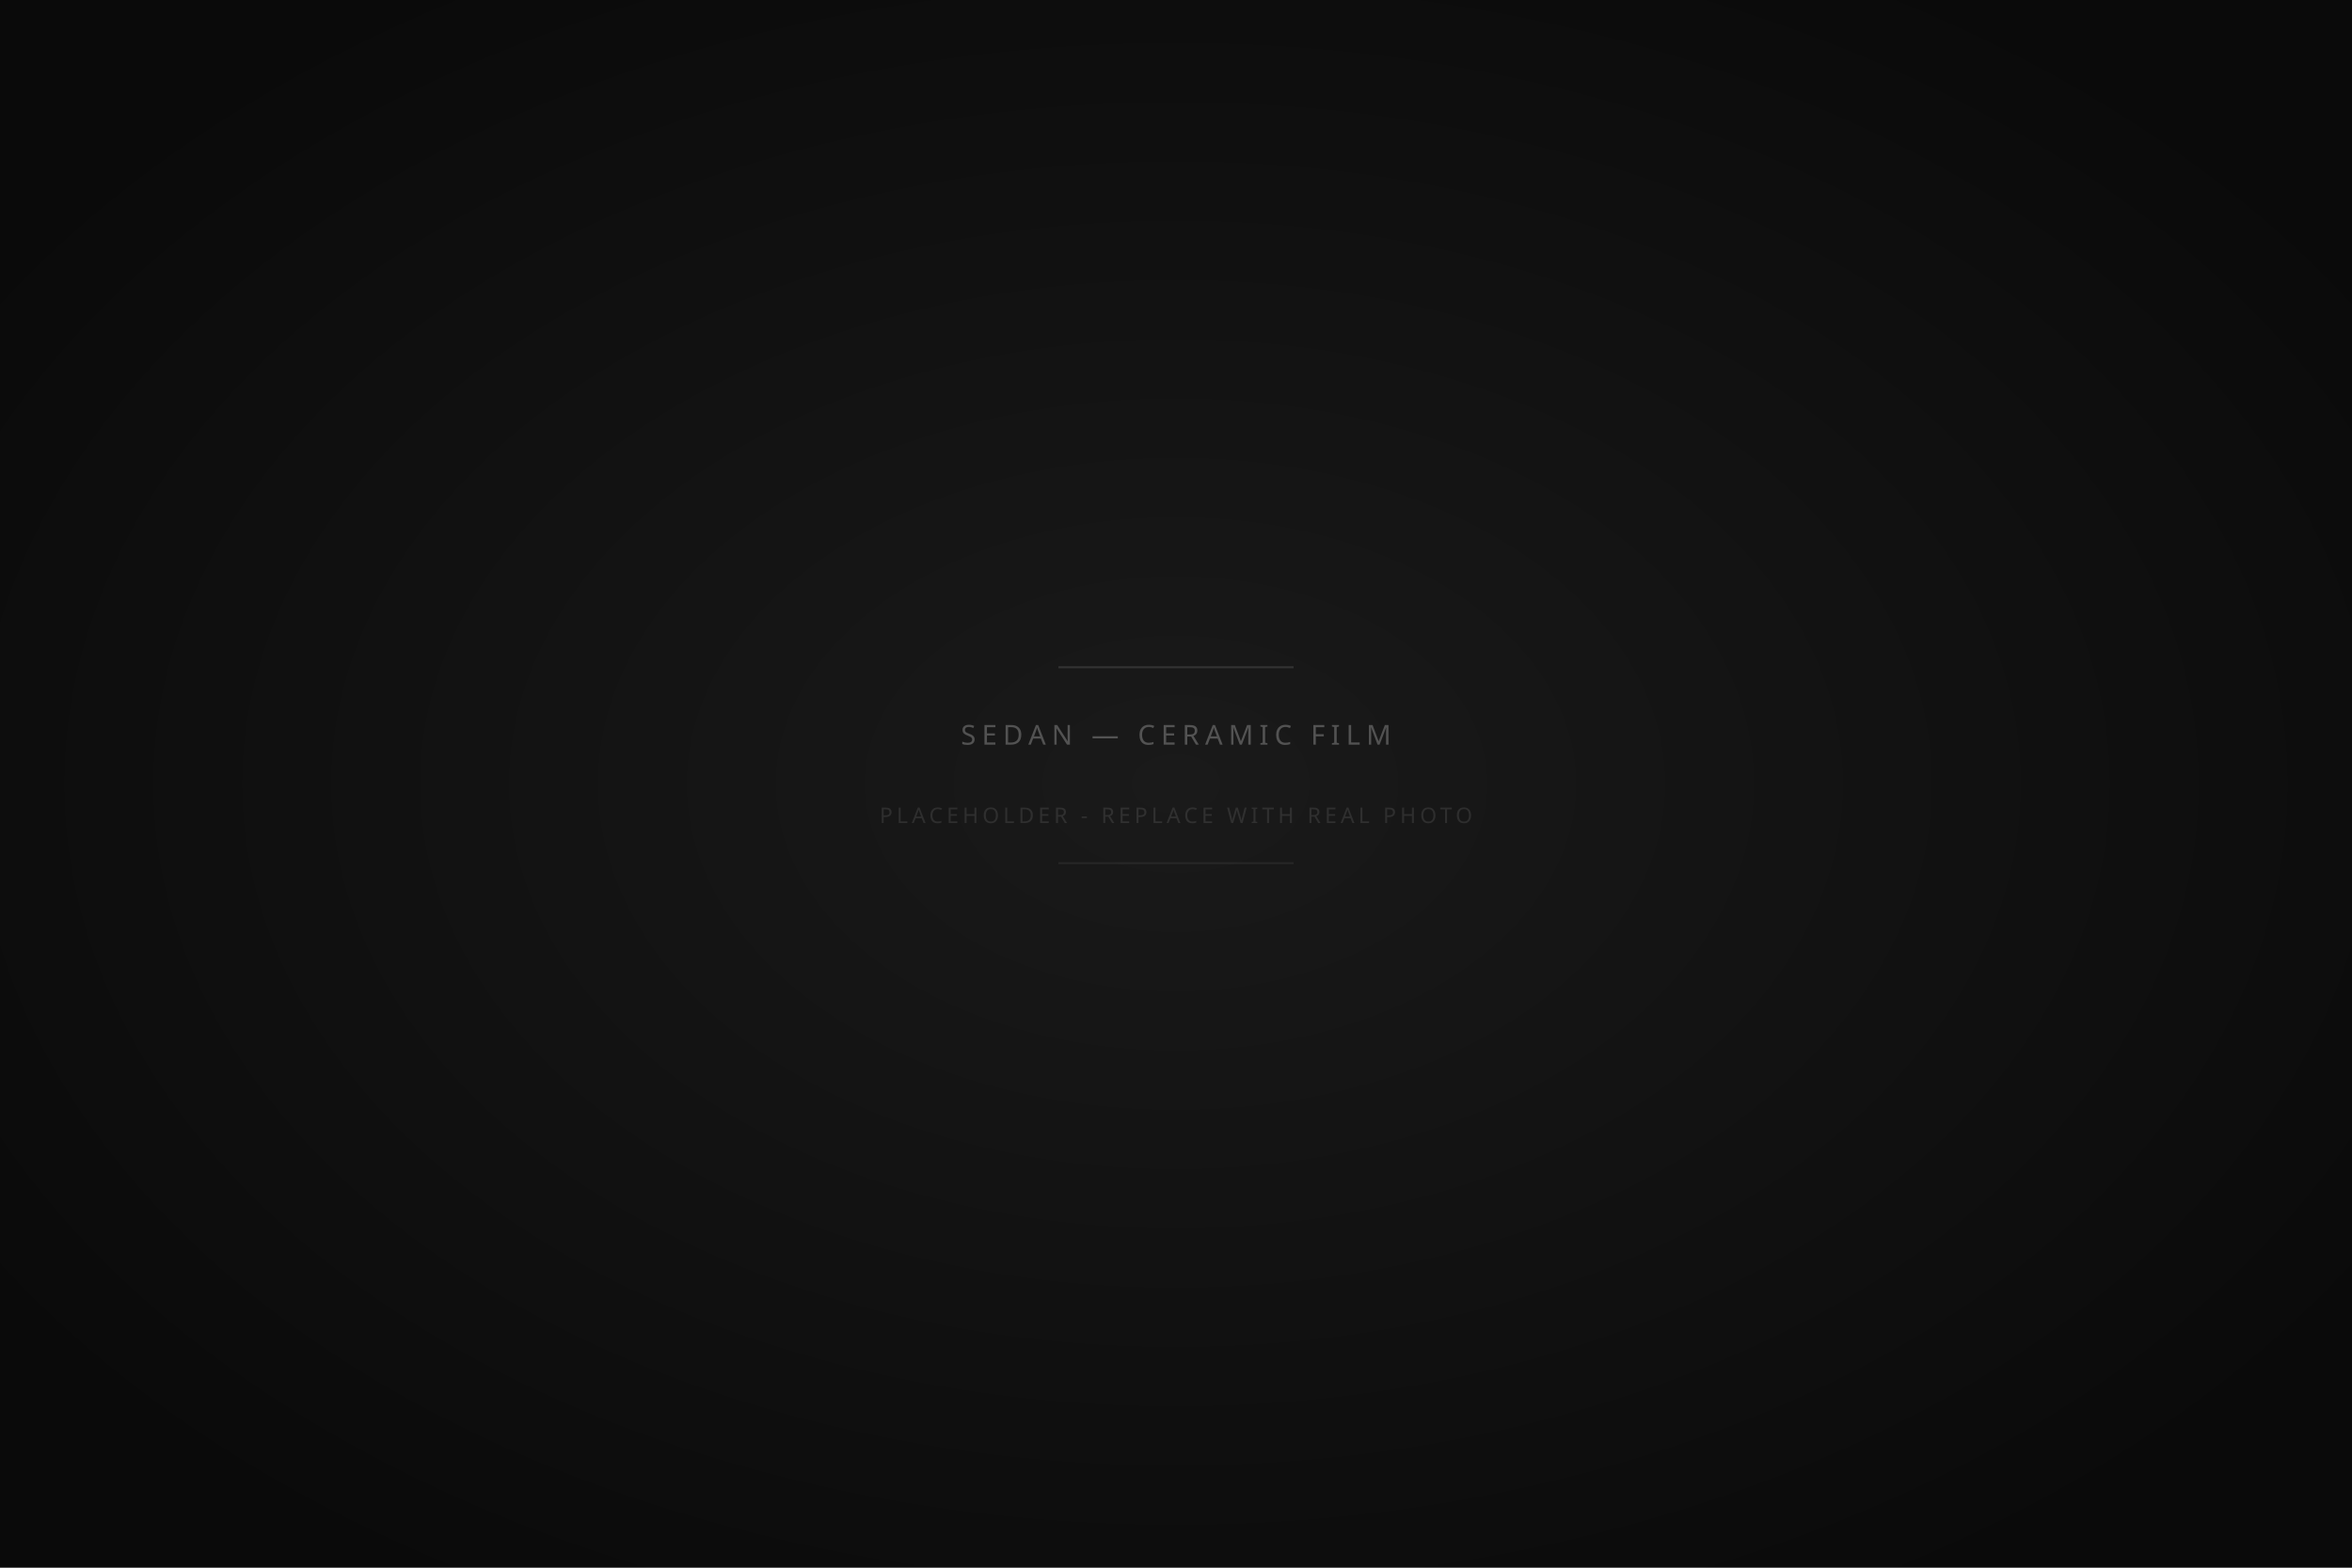
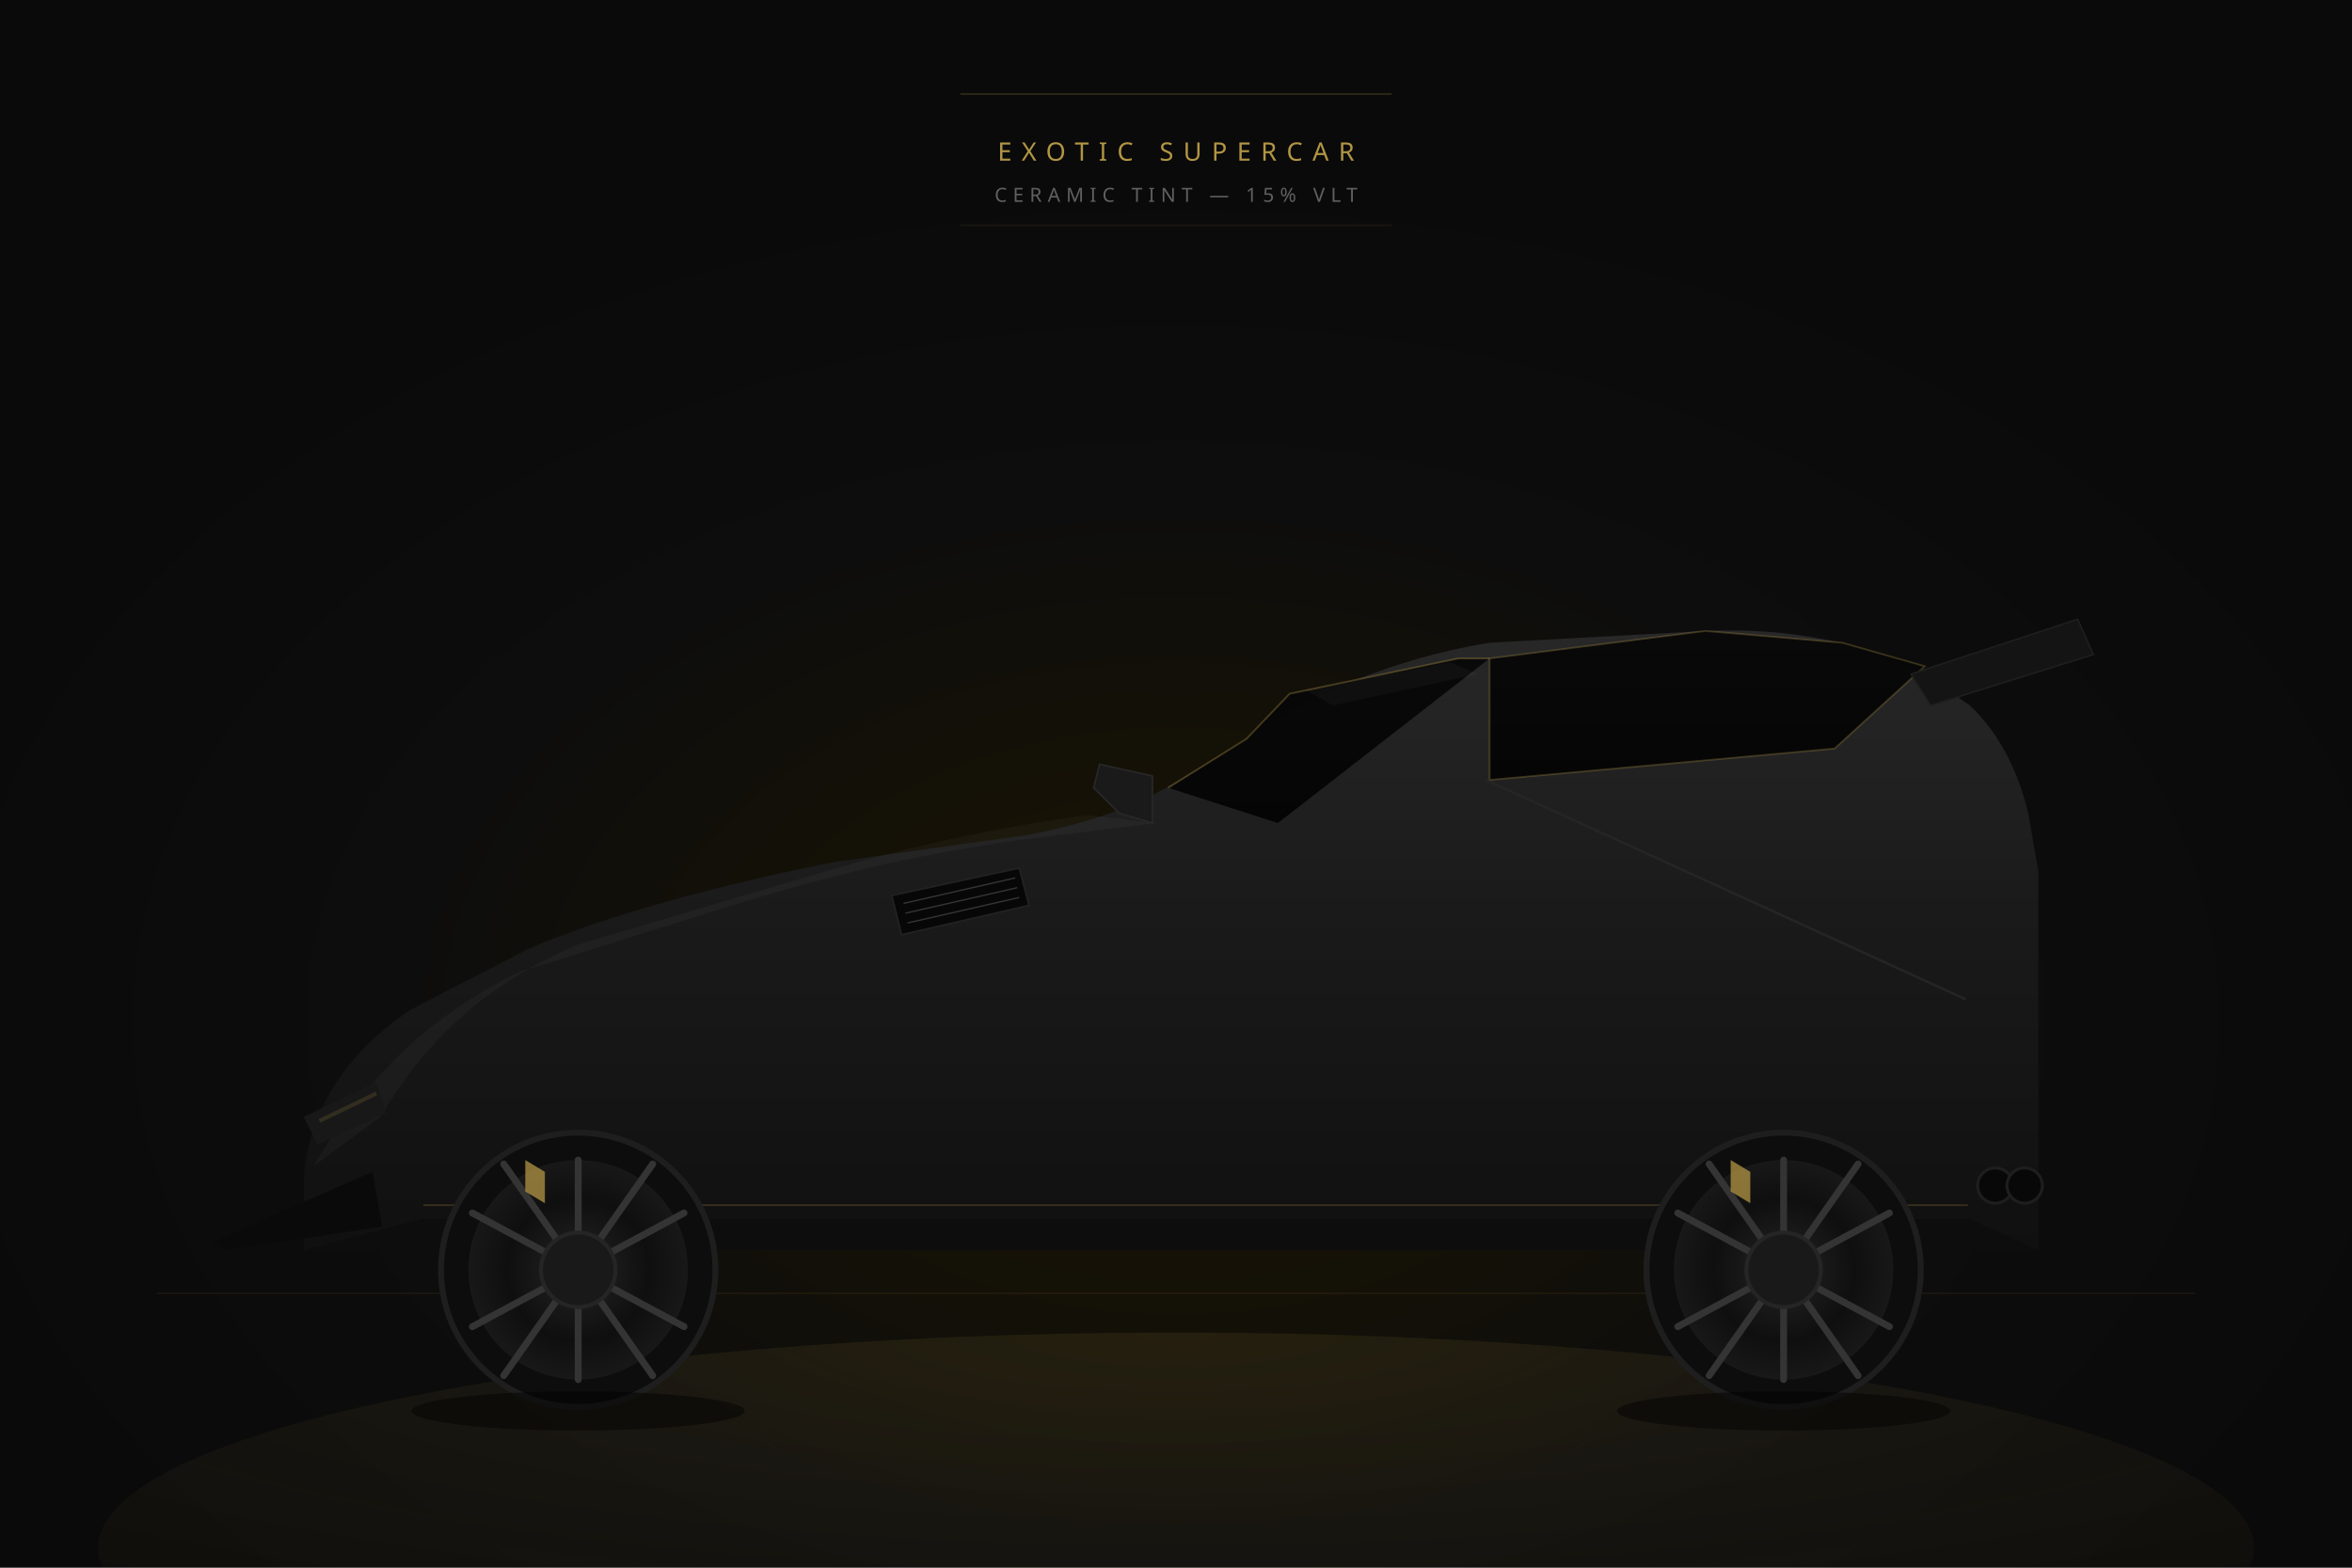
<svg xmlns="http://www.w3.org/2000/svg" width="1200" height="800" viewBox="0 0 1200 800">
  <defs>
-     <radialGradient id="g01" cx="50%" cy="50%" r="60%">
-       <stop offset="0%" stop-color="#1A1A1A" />
+     <radialGradient id="bg" cx="50%" cy="65%" r="55%">
+       <stop offset="0%" stop-color="#1C1500" />
+       <stop offset="60%" stop-color="#0D0D0D" />
      <stop offset="100%" stop-color="#0A0A0A" />
    </radialGradient>
+     <linearGradient id="body" x1="0" y1="0" x2="0" y2="1">
+       <stop offset="0%" stop-color="#282828" />
+       <stop offset="45%" stop-color="#1A1A1A" />
+       <stop offset="100%" stop-color="#101010" />
+     </linearGradient>
+     <linearGradient id="glass" x1="0" y1="0" x2="0" y2="1">
+       <stop offset="0%" stop-color="#080808" />
+       <stop offset="100%" stop-color="#040404" />
+     </linearGradient>
+     <radialGradient id="whl" cx="50%" cy="50%" r="50%">
+       <stop offset="0%" stop-color="#252525" />
+       <stop offset="65%" stop-color="#0F0F0F" />
+       <stop offset="100%" stop-color="#181818" />
+     </radialGradient>
+     <radialGradient id="glow" cx="50%" cy="0%" r="100%">
+       <stop offset="0%" stop-color="#C9A84C" stop-opacity="0.1" />
+       <stop offset="100%" stop-color="#C9A84C" stop-opacity="0" />
+     </radialGradient>
  </defs>
-   <rect width="1200" height="800" fill="url(#g01)" />
-   <rect x="540" y="340" width="120" height="1" fill="rgba(255,255,255,0.12)" />
-   <text x="600" y="380" font-family="system-ui,sans-serif" font-size="14" fill="rgba(255,255,255,0.25)" text-anchor="middle" letter-spacing="3">SEDAN — CERAMIC FILM</text>
-   <text x="600" y="420" font-family="system-ui,sans-serif" font-size="11" fill="rgba(255,255,255,0.1)" text-anchor="middle" letter-spacing="2">PLACEHOLDER - REPLACE WITH REAL PHOTO</text>
-   <rect x="540" y="440" width="120" height="1" fill="rgba(255,255,255,0.06)" />
+   <rect width="1200" height="800" fill="url(#bg)" />
+   <ellipse cx="600" cy="790" rx="550" ry="110" fill="url(#glow)" />
+   <line x1="80" y1="660" x2="1120" y2="660" stroke="#C9A84C" stroke-opacity="0.07" stroke-width="1" />
+   <path d="M 155,638 L 155,600 C 158,568 175,538 210,515 L 270,484 C 310,467 365,452 425,440 L 525,426 C 555,420 575,413 595,402 L 635,378 C 665,356 710,336 760,328 L 870,322 C 912,320 952,328 982,344 L 1005,360 C 1020,374 1030,394 1035,416 L 1040,445 L 1040,600 L 1040,638 Z" fill="url(#body)" />
+   <path d="M 160,595 C 188,548 220,518 265,496 L 380,460 C 420,448 465,436 525,428 L 590,420 L 555,416 C 495,424 450,436 410,448 L 295,482 C 248,502 218,530 194,570 Z" fill="white" fill-opacity="0.035" />
+   <path d="M 215,622 L 1005,622 L 1040,638 L 155,638 Z" fill="#0D0D0D" />
+   <line x1="216" y1="615" x2="1004" y2="615" stroke="#C9A84C" stroke-opacity="0.22" stroke-width="0.8" />
+   <path d="M 108,634 L 190,598 L 195,626 L 115,638 Z" fill="#0A0A0A" />
+   <path d="M 596,402 L 636,377 L 658,354 L 744,336 L 760,336 L 652,420 Z" fill="url(#glass)" opacity="0.97" />
+   <path d="M 760,336 L 870,322 L 940,328 L 982,340 L 936,382 L 760,398 Z" fill="url(#glass)" opacity="0.97" />
+   <path d="M 596,402 L 636,377 L 658,354 L 744,336 L 760,336" fill="none" stroke="#C9A84C" stroke-width="0.9" stroke-opacity="0.3" stroke-linejoin="round" />
+   <path d="M 760,336 L 870,322 L 940,328 L 982,340 L 936,382 L 760,398 Z" fill="none" stroke="#C9A84C" stroke-width="0.9" stroke-opacity="0.25" />
+   <path d="M 666,352 L 740,338 L 754,344 L 680,360 Z" fill="white" fill-opacity="0.03" />
+   <path d="M 571,415 L 558,402 L 561,390 L 588,396 L 588,420 Z" fill="#1A1A1A" stroke="#282828" stroke-width="0.8" />
+   <line x1="758" y1="398" x2="1003" y2="510" stroke="#252525" stroke-width="1.2" />
+   <path d="M 455,457 L 520,443 L 525,462 L 460,477 Z" fill="#070707" stroke="#222" stroke-width="0.8" />
+   <line x1="461" y1="461" x2="518" y2="448" stroke="#333" stroke-width="0.7" />
+   <line x1="462" y1="466" x2="519" y2="453" stroke="#333" stroke-width="0.7" />
+   <line x1="463" y1="471" x2="520" y2="458" stroke="#333" stroke-width="0.7" />
+   <path d="M 155,570 L 192,552 L 197,568 L 162,584 Z" fill="#181818" />
+   <line x1="163" y1="572" x2="192" y2="558" stroke="#C9A84C" stroke-opacity="0.15" stroke-width="2" />
+   <path d="M 975,344 L 1060,316 L 1068,334 L 985,360 Z" fill="#141414" stroke="#1E1E1E" stroke-width="0.8" />
+   <circle cx="1018" cy="605" r="9" fill="#080808" stroke="#1E1E1E" stroke-width="1.5" />
+   <circle cx="1033" cy="605" r="9" fill="#080808" stroke="#1E1E1E" stroke-width="1.5" />
+   <circle cx="295" cy="648" r="70" fill="#0D0D0D" stroke="#1E1E1E" stroke-width="3" />
+   <circle cx="295" cy="648" r="56" fill="url(#whl)" />
+   <line x1="295" y1="592" x2="295" y2="704" stroke="#343434" stroke-width="3.5" stroke-linecap="round" />
+   <line x1="241" y1="619" x2="349" y2="677" stroke="#343434" stroke-width="3.5" stroke-linecap="round" />
+   <line x1="241" y1="677" x2="349" y2="619" stroke="#343434" stroke-width="3.5" stroke-linecap="round" />
+   <line x1="257" y1="594" x2="333" y2="702" stroke="#343434" stroke-width="3.5" stroke-linecap="round" />
+   <line x1="333" y1="594" x2="257" y2="702" stroke="#343434" stroke-width="3.5" stroke-linecap="round" />
+   <circle cx="295" cy="648" r="19" fill="#191919" stroke="#252525" stroke-width="2" />
+   <path d="M 268,592 L 278,598 L 278,614 L 268,608 Z" fill="#C9A84C" fill-opacity="0.65" />
+   <circle cx="910" cy="648" r="70" fill="#0D0D0D" stroke="#1E1E1E" stroke-width="3" />
+   <circle cx="910" cy="648" r="56" fill="url(#whl)" />
+   <line x1="910" y1="592" x2="910" y2="704" stroke="#343434" stroke-width="3.5" stroke-linecap="round" />
+   <line x1="856" y1="619" x2="964" y2="677" stroke="#343434" stroke-width="3.5" stroke-linecap="round" />
+   <line x1="856" y1="677" x2="964" y2="619" stroke="#343434" stroke-width="3.5" stroke-linecap="round" />
+   <line x1="872" y1="594" x2="948" y2="702" stroke="#343434" stroke-width="3.5" stroke-linecap="round" />
+   <line x1="948" y1="594" x2="872" y2="702" stroke="#343434" stroke-width="3.5" stroke-linecap="round" />
+   <circle cx="910" cy="648" r="19" fill="#191919" stroke="#252525" stroke-width="2" />
+   <path d="M 883,592 L 893,598 L 893,614 L 883,608 Z" fill="#C9A84C" fill-opacity="0.65" />
+   <ellipse cx="295" cy="720" rx="85" ry="10" fill="black" fill-opacity="0.45" />
+   <ellipse cx="910" cy="720" rx="85" ry="10" fill="black" fill-opacity="0.45" />
+   <line x1="490" y1="48" x2="710" y2="48" stroke="#C9A84C" stroke-opacity="0.22" stroke-width="0.75" />
+   <text x="600" y="82" font-family="system-ui,sans-serif" font-size="13" fill="#C9A84C" text-anchor="middle" letter-spacing="5" opacity="0.88">EXOTIC SUPERCAR</text>
+   <text x="600" y="103" font-family="system-ui,sans-serif" font-size="10" fill="rgba(255,255,255,0.35)" text-anchor="middle" letter-spacing="3">CERAMIC TINT — 15% VLT</text>
+   <line x1="490" y1="115" x2="710" y2="115" stroke="#C9A84C" stroke-opacity="0.08" stroke-width="0.75" />
</svg>
